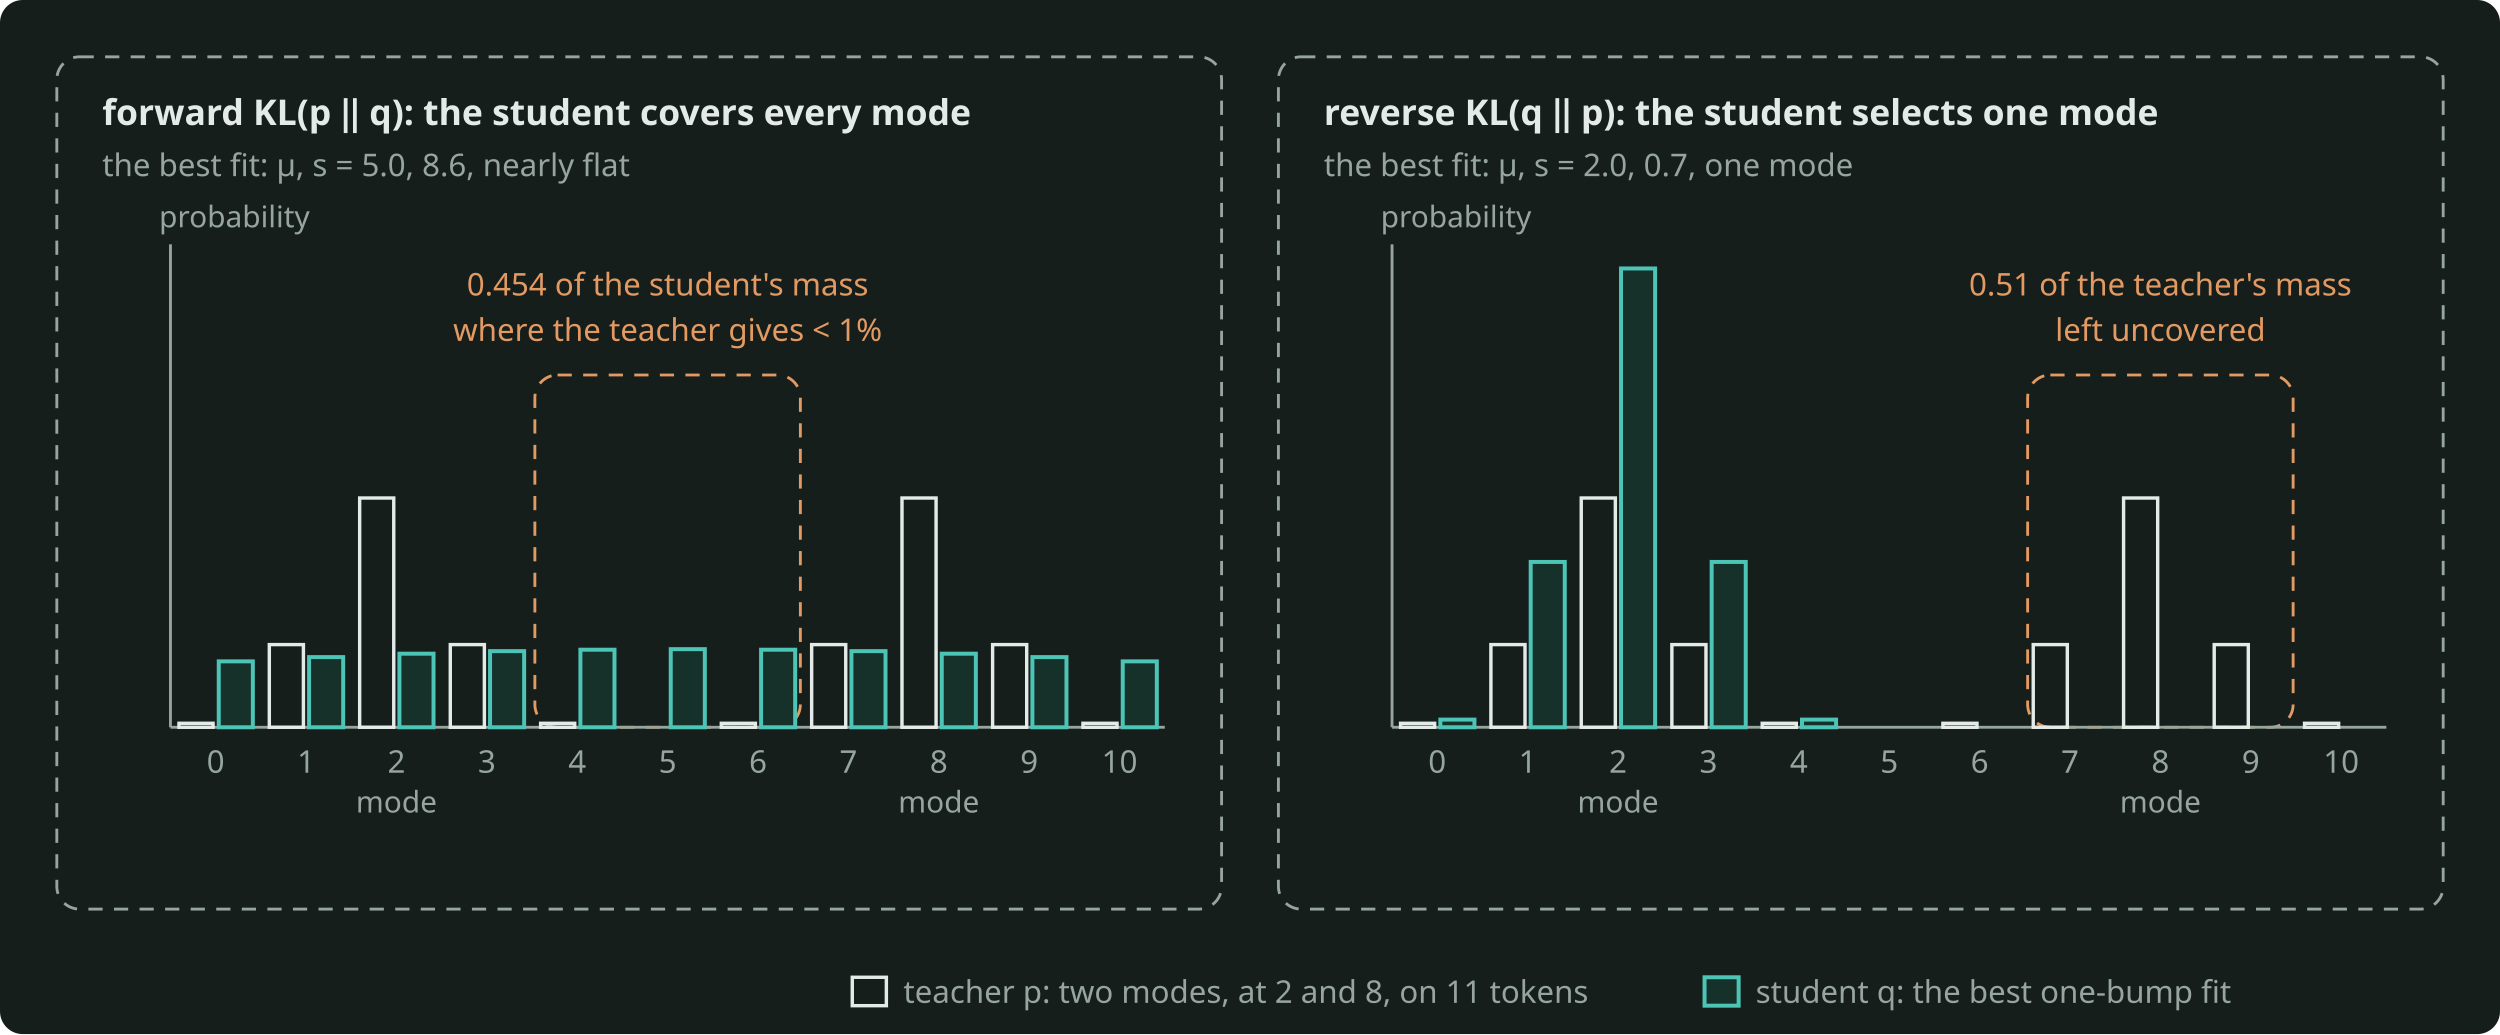
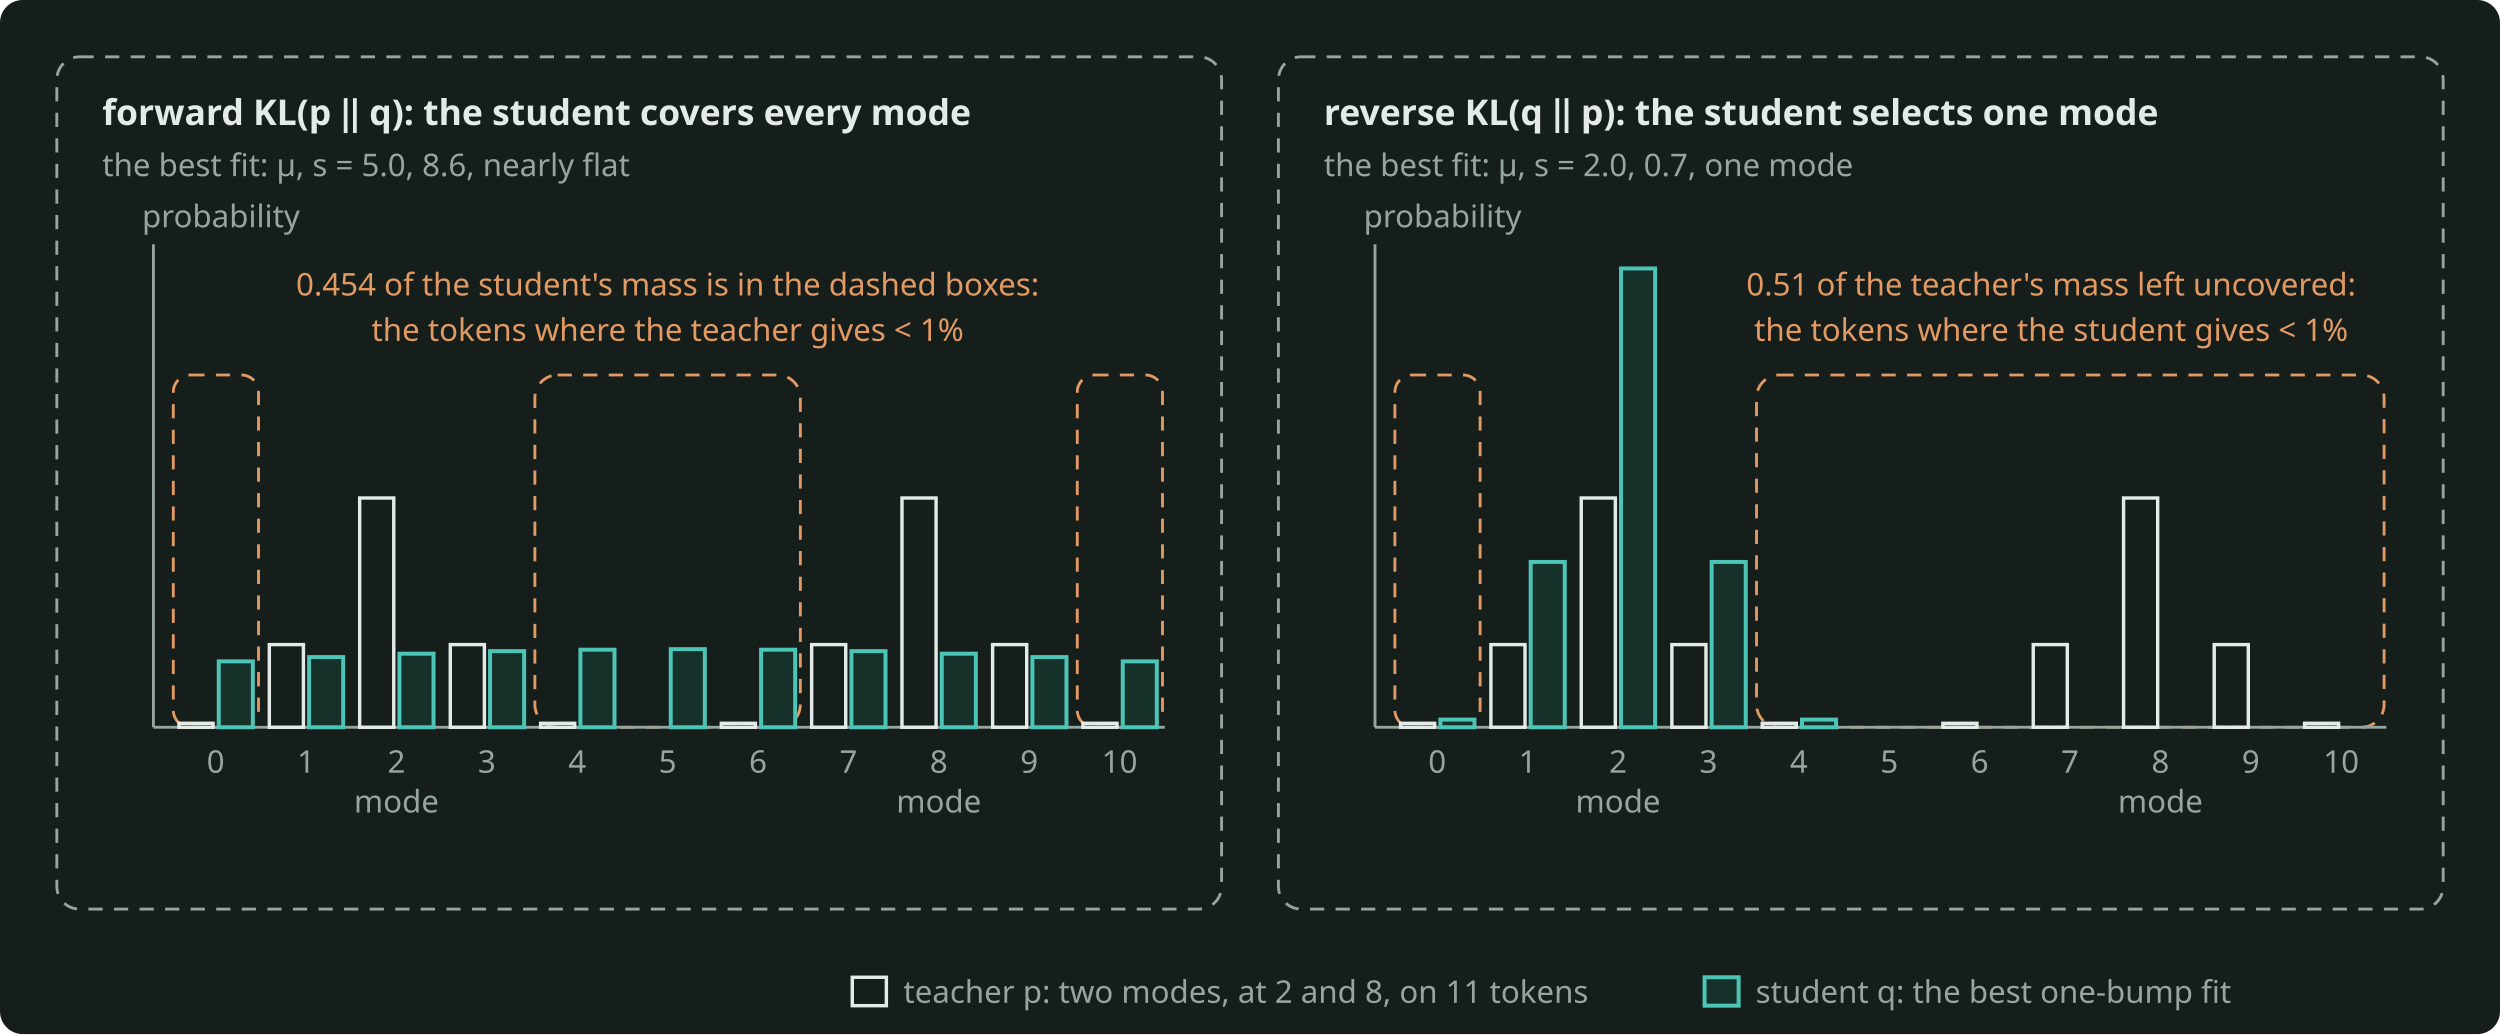
<svg xmlns="http://www.w3.org/2000/svg" width="880" height="364" viewBox="0 0 880 364" role="img" aria-label="A one-bump student fitted to a two-bump teacher: forward KL spreads across both modes, reverse KL selects one mode." style="color: #E4EAE7">
  <rect x="0" y="0" width="880" height="364" rx="8" fill="#161E1C" />
  <defs>
    <marker id="arr" viewBox="0 0 10 10" refX="9" refY="5" markerWidth="8" markerHeight="8" orient="auto-start-reverse">
      <path d="M0 0 L10 5 L0 10 z" fill="#97A59F" />
    </marker>
    <marker id="arrA" viewBox="0 0 10 10" refX="9" refY="5" markerWidth="8" markerHeight="8" orient="auto-start-reverse">
      <path d="M0 0 L10 5 L0 10 z" fill="#4CC5B7" />
    </marker>
  </defs>
  <g font-family="Bricolage Grotesque, system-ui, sans-serif" font-size="12.5" fill="currentColor">
    <rect x="20" y="20" width="410" height="300" rx="8" fill="none" stroke="#97A59F" stroke-width="1" stroke-dasharray="5 4" />
    <text x="36" y="44" font-size="12.5" font-weight="600">forward KL(p ‖ q): the student covers every mode</text>
    <text x="36" y="62" font-size="11" fill="#97A59F">the best fit: μ, s = 5.0, 8.6, nearly flat</text>
+     <rect x="61" y="132" width="30" height="124" rx="6" fill="none" stroke="#E39A62" stroke-width="1" stroke-dasharray="5 4" />
    <rect x="188.273" y="132" width="93.455" height="124" rx="8" fill="none" stroke="#E39A62" stroke-width="1" stroke-dasharray="5 4" />
-     <text x="235.0" y="104" font-size="11" fill="#E39A62" text-anchor="middle">0.454 of the student's mass</text>
-     <text x="235.0" y="120" font-size="11" fill="#E39A62" text-anchor="middle">where the teacher gives &lt; 1%</text>
-     <line x1="60" y1="86" x2="60" y2="256" stroke="#97A59F" stroke-width="1" />
-     <line x1="60" y1="256" x2="410" y2="256" stroke="#97A59F" stroke-width="1" />
+     <rect x="379.2" y="132" width="30" height="124" rx="6" fill="none" stroke="#E39A62" stroke-width="1" stroke-dasharray="5 4" />
+     <text x="235.0" y="104" font-size="11" fill="#E39A62" text-anchor="middle">0.454 of the student's mass is in the dashed boxes:</text>
+     <text x="235.0" y="120" font-size="11" fill="#E39A62" text-anchor="middle">the tokens where the teacher gives &lt; 1%</text>
+     <line x1="54" y1="86" x2="54" y2="256" stroke="#97A59F" stroke-width="1" />
+     <line x1="54" y1="256" x2="410" y2="256" stroke="#97A59F" stroke-width="1" />
    <rect x="63.0" y="254.6" width="12" height="1.4" fill="none" stroke="currentColor" stroke-width="1.2" />
    <rect x="77.0" y="232.8" width="12" height="23.2" fill="#16302A" stroke="#4CC5B7" stroke-width="1.4" />
    <text x="75.909" y="272" font-size="11" fill="#97A59F" text-anchor="middle">0</text>
    <rect x="94.8" y="226.9" width="12" height="29.1" fill="none" stroke="currentColor" stroke-width="1.2" />
    <rect x="108.8" y="231.3" width="12" height="24.7" fill="#16302A" stroke="#4CC5B7" stroke-width="1.4" />
    <text x="107.727" y="272" font-size="11" fill="#97A59F" text-anchor="middle">1</text>
    <rect x="126.6" y="175.3" width="12" height="80.7" fill="none" stroke="currentColor" stroke-width="1.2" />
    <rect x="140.6" y="230.1" width="12" height="25.9" fill="#16302A" stroke="#4CC5B7" stroke-width="1.4" />
    <text x="139.545" y="272" font-size="11" fill="#97A59F" text-anchor="middle">2</text>
    <rect x="158.5" y="226.9" width="12" height="29.1" fill="none" stroke="currentColor" stroke-width="1.2" />
    <rect x="172.5" y="229.2" width="12" height="26.8" fill="#16302A" stroke="#4CC5B7" stroke-width="1.4" />
    <text x="171.364" y="272" font-size="11" fill="#97A59F" text-anchor="middle">3</text>
    <rect x="190.3" y="254.6" width="12" height="1.4" fill="none" stroke="currentColor" stroke-width="1.2" />
    <rect x="204.3" y="228.7" width="12" height="27.3" fill="#16302A" stroke="#4CC5B7" stroke-width="1.4" />
    <text x="203.182" y="272" font-size="11" fill="#97A59F" text-anchor="middle">4</text>
    <rect x="222.1" y="256.0" width="12" height="0.0" fill="none" stroke="currentColor" stroke-width="1.2" />
    <rect x="236.1" y="228.5" width="12" height="27.5" fill="#16302A" stroke="#4CC5B7" stroke-width="1.4" />
    <text x="235.0" y="272" font-size="11" fill="#97A59F" text-anchor="middle">5</text>
    <rect x="253.9" y="254.6" width="12" height="1.4" fill="none" stroke="currentColor" stroke-width="1.2" />
    <rect x="267.9" y="228.7" width="12" height="27.3" fill="#16302A" stroke="#4CC5B7" stroke-width="1.4" />
    <text x="266.818" y="272" font-size="11" fill="#97A59F" text-anchor="middle">6</text>
    <rect x="285.7" y="226.9" width="12" height="29.1" fill="none" stroke="currentColor" stroke-width="1.2" />
    <rect x="299.7" y="229.2" width="12" height="26.8" fill="#16302A" stroke="#4CC5B7" stroke-width="1.4" />
    <text x="298.636" y="272" font-size="11" fill="#97A59F" text-anchor="middle">7</text>
    <rect x="317.5" y="175.3" width="12" height="80.7" fill="none" stroke="currentColor" stroke-width="1.2" />
    <rect x="331.5" y="230.1" width="12" height="25.9" fill="#16302A" stroke="#4CC5B7" stroke-width="1.4" />
    <text x="330.455" y="272" font-size="11" fill="#97A59F" text-anchor="middle">8</text>
    <rect x="349.4" y="226.9" width="12" height="29.1" fill="none" stroke="currentColor" stroke-width="1.2" />
    <rect x="363.4" y="231.3" width="12" height="24.7" fill="#16302A" stroke="#4CC5B7" stroke-width="1.4" />
    <text x="362.273" y="272" font-size="11" fill="#97A59F" text-anchor="middle">9</text>
    <rect x="381.2" y="254.6" width="12" height="1.4" fill="none" stroke="currentColor" stroke-width="1.2" />
    <rect x="395.2" y="232.8" width="12" height="23.2" fill="#16302A" stroke="#4CC5B7" stroke-width="1.4" />
    <text x="394.091" y="272" font-size="11" fill="#97A59F" text-anchor="middle">10</text>
-     <text x="139.545" y="286" font-size="10.5" fill="#97A59F" text-anchor="middle">mode</text>
-     <text x="330.455" y="286" font-size="10.5" fill="#97A59F" text-anchor="middle">mode</text>
-     <text x="56" y="80" font-size="10.5" fill="#97A59F">probability</text>
+     <text x="139.545" y="286" font-size="11" fill="#97A59F" text-anchor="middle">mode</text>
+     <text x="330.455" y="286" font-size="11" fill="#97A59F" text-anchor="middle">mode</text>
+     <text x="50" y="80" font-size="11" fill="#97A59F">probability</text>
    <rect x="450" y="20" width="410" height="300" rx="8" fill="none" stroke="#97A59F" stroke-width="1" stroke-dasharray="5 4" />
    <text x="466" y="44" font-size="12.5" font-weight="600">reverse KL(q ‖ p): the student selects one mode</text>
    <text x="466" y="62" font-size="11" fill="#97A59F">the best fit: μ, s = 2.0, 0.7, one mode</text>
-     <rect x="713.727" y="132" width="93.455" height="124" rx="8" fill="none" stroke="#E39A62" stroke-width="1" stroke-dasharray="5 4" />
-     <text x="760.455" y="104" font-size="11" fill="#E39A62" text-anchor="middle">0.51 of the teacher's mass</text>
-     <text x="760.455" y="120" font-size="11" fill="#E39A62" text-anchor="middle">left uncovered</text>
-     <line x1="490" y1="86" x2="490" y2="256" stroke="#97A59F" stroke-width="1" />
-     <line x1="490" y1="256" x2="840" y2="256" stroke="#97A59F" stroke-width="1" />
+     <rect x="491" y="132" width="30" height="124" rx="6" fill="none" stroke="#E39A62" stroke-width="1" stroke-dasharray="5 4" />
+     <rect x="618.3" y="132" width="220.9" height="124" rx="8" fill="none" stroke="#E39A62" stroke-width="1" stroke-dasharray="5 4" />
+     <text x="722" y="104" font-size="11" fill="#E39A62" text-anchor="middle">0.51 of the teacher's mass left uncovered:</text>
+     <text x="722" y="120" font-size="11" fill="#E39A62" text-anchor="middle">the tokens where the student gives &lt; 1%</text>
+     <line x1="484" y1="86" x2="484" y2="256" stroke="#97A59F" stroke-width="1" />
+     <line x1="484" y1="256" x2="840" y2="256" stroke="#97A59F" stroke-width="1" />
    <rect x="493.0" y="254.6" width="12" height="1.4" fill="none" stroke="currentColor" stroke-width="1.2" />
    <rect x="507.0" y="253.3" width="12" height="2.7" fill="#16302A" stroke="#4CC5B7" stroke-width="1.4" />
    <text x="505.909" y="272" font-size="11" fill="#97A59F" text-anchor="middle">0</text>
    <rect x="524.8" y="226.9" width="12" height="29.1" fill="none" stroke="currentColor" stroke-width="1.2" />
    <rect x="538.8" y="197.8" width="12" height="58.2" fill="#16302A" stroke="#4CC5B7" stroke-width="1.4" />
    <text x="537.727" y="272" font-size="11" fill="#97A59F" text-anchor="middle">1</text>
    <rect x="556.6" y="175.3" width="12" height="80.7" fill="none" stroke="currentColor" stroke-width="1.2" />
    <rect x="570.6" y="94.5" width="12" height="161.5" fill="#16302A" stroke="#4CC5B7" stroke-width="1.4" />
    <text x="569.545" y="272" font-size="11" fill="#97A59F" text-anchor="middle">2</text>
    <rect x="588.5" y="226.9" width="12" height="29.1" fill="none" stroke="currentColor" stroke-width="1.2" />
    <rect x="602.5" y="197.8" width="12" height="58.2" fill="#16302A" stroke="#4CC5B7" stroke-width="1.4" />
    <text x="601.364" y="272" font-size="11" fill="#97A59F" text-anchor="middle">3</text>
    <rect x="620.3" y="254.6" width="12" height="1.4" fill="none" stroke="currentColor" stroke-width="1.2" />
    <rect x="634.3" y="253.3" width="12" height="2.7" fill="#16302A" stroke="#4CC5B7" stroke-width="1.4" />
    <text x="633.182" y="272" font-size="11" fill="#97A59F" text-anchor="middle">4</text>
    <rect x="652.1" y="256.0" width="12" height="0.0" fill="none" stroke="currentColor" stroke-width="1.2" />
    <rect x="666.1" y="256.0" width="12" height="0.0" fill="#16302A" stroke="#4CC5B7" stroke-width="1.4" />
    <text x="665.0" y="272" font-size="11" fill="#97A59F" text-anchor="middle">5</text>
    <rect x="683.9" y="254.6" width="12" height="1.4" fill="none" stroke="currentColor" stroke-width="1.2" />
    <rect x="697.9" y="256.0" width="12" height="0.0" fill="#16302A" stroke="#4CC5B7" stroke-width="1.4" />
    <text x="696.818" y="272" font-size="11" fill="#97A59F" text-anchor="middle">6</text>
    <rect x="715.7" y="226.9" width="12" height="29.1" fill="none" stroke="currentColor" stroke-width="1.2" />
    <rect x="729.7" y="256.0" width="12" height="0.0" fill="#16302A" stroke="#4CC5B7" stroke-width="1.4" />
    <text x="728.636" y="272" font-size="11" fill="#97A59F" text-anchor="middle">7</text>
    <rect x="747.5" y="175.3" width="12" height="80.7" fill="none" stroke="currentColor" stroke-width="1.2" />
    <rect x="761.5" y="256.0" width="12" height="0.0" fill="#16302A" stroke="#4CC5B7" stroke-width="1.4" />
    <text x="760.455" y="272" font-size="11" fill="#97A59F" text-anchor="middle">8</text>
    <rect x="779.4" y="226.9" width="12" height="29.1" fill="none" stroke="currentColor" stroke-width="1.2" />
    <rect x="793.4" y="256.0" width="12" height="0.0" fill="#16302A" stroke="#4CC5B7" stroke-width="1.4" />
    <text x="792.273" y="272" font-size="11" fill="#97A59F" text-anchor="middle">9</text>
    <rect x="811.2" y="254.6" width="12" height="1.4" fill="none" stroke="currentColor" stroke-width="1.2" />
    <rect x="825.2" y="256.0" width="12" height="0.0" fill="#16302A" stroke="#4CC5B7" stroke-width="1.4" />
    <text x="824.091" y="272" font-size="11" fill="#97A59F" text-anchor="middle">10</text>
-     <text x="569.545" y="286" font-size="10.5" fill="#97A59F" text-anchor="middle">mode</text>
-     <text x="760.455" y="286" font-size="10.5" fill="#97A59F" text-anchor="middle">mode</text>
-     <text x="486" y="80" font-size="10.5" fill="#97A59F">probability</text>
+     <text x="569.545" y="286" font-size="11" fill="#97A59F" text-anchor="middle">mode</text>
+     <text x="760.455" y="286" font-size="11" fill="#97A59F" text-anchor="middle">mode</text>
+     <text x="480" y="80" font-size="11" fill="#97A59F">probability</text>
    <rect x="300" y="344" width="12" height="10" fill="none" stroke="currentColor" stroke-width="1.2" />
    <text x="318" y="353" font-size="11" fill="#97A59F">teacher p: two modes, at 2 and 8, on 11 tokens</text>
    <rect x="600" y="344" width="12" height="10" fill="#16302A" stroke="#4CC5B7" stroke-width="1.4" />
    <text x="618" y="353" font-size="11" fill="#97A59F">student q: the best one-bump fit</text>
  </g>
</svg>
